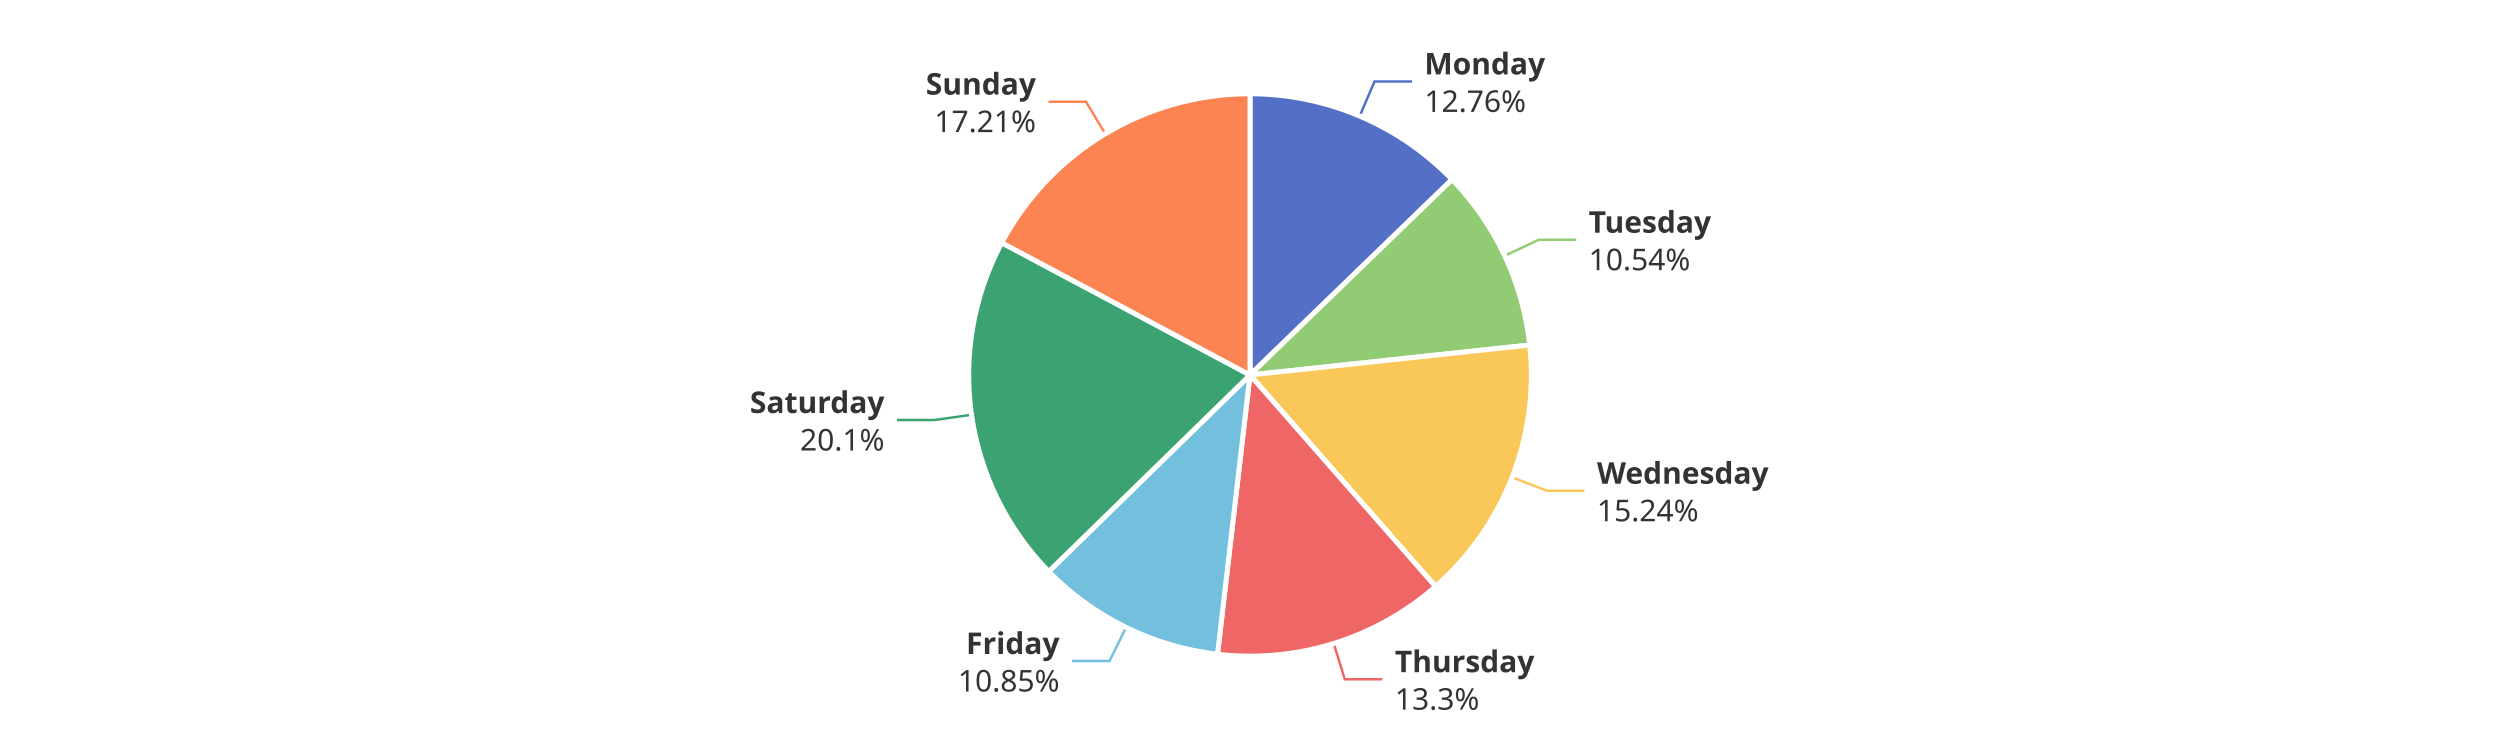
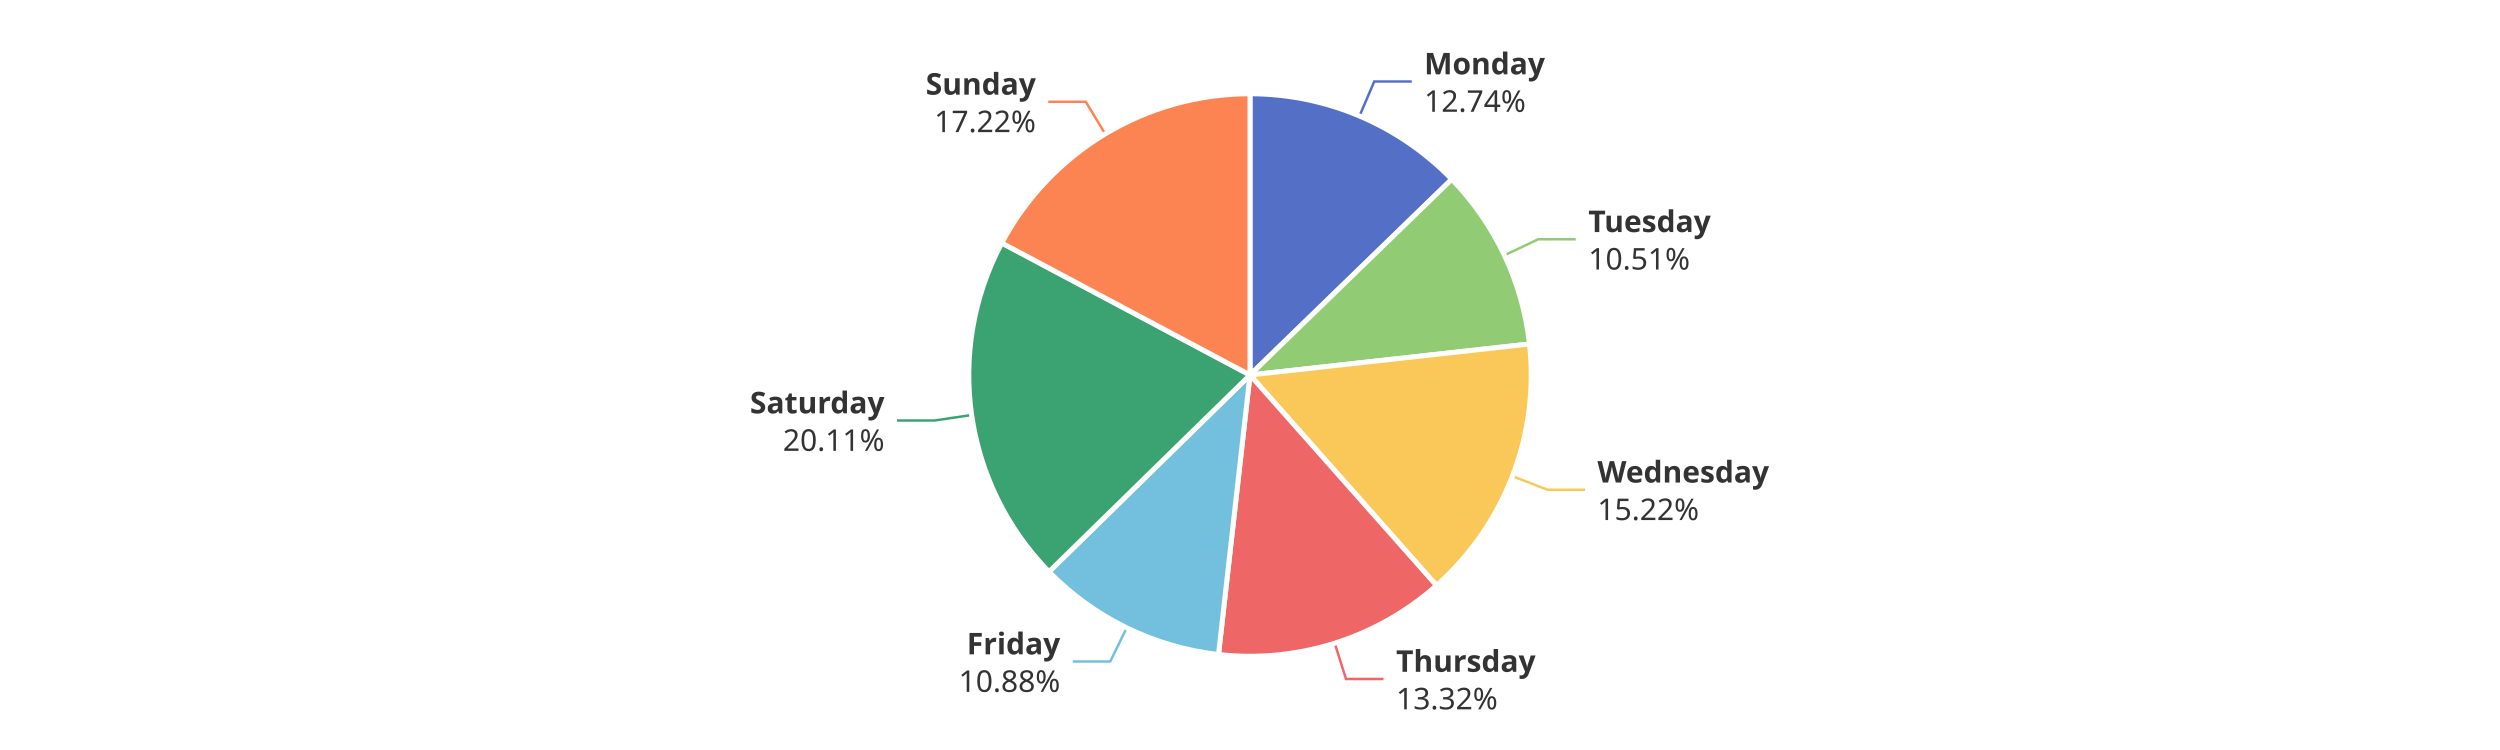
<svg xmlns="http://www.w3.org/2000/svg" width="1000" height="300" version="1.1" baseProfile="full" viewBox="0 0 1000 300">
  <rect width="1000" height="300" x="0" y="0" id="0" fill="#ffffff" />
-   <polyline points="543.9 46.4 549.8 32.6 564.8 32.6" fill="none" stroke="#5470c6" />
-   <polyline points="601.9 102.3 615.5 95.9 630.5 95.9" fill="none" stroke="#91cc75" />
-   <polyline points="604.8 190.9 618.8 196.3 633.8 196.3" fill="none" stroke="#fac858" />
-   <polyline points="533.5 257.4 537.9 271.7 552.9 271.7" fill="none" stroke="#ee6666" />
-   <polyline points="450.4 251 443.8 264.4 428.8 264.4" fill="none" stroke="#73c0de" />
-   <polyline points="388.6 165.9 373.8 168 358.8 168" fill="none" stroke="#3ba272" />
-   <polyline points="442.1 53.5 434.4 40.7 419.4 40.7" fill="none" stroke="#fc8452" />
-   <path d="M500 37.5A112.5 112.5 0 0 1 580.8 71.8L500 150Z" fill="#5470c6" stroke="#fff" stroke-width="2" stroke-linejoin="round" />
-   <path d="M580.8 71.8A112.5 112.5 0 0 1 611.9 138L500 150Z" fill="#91cc75" stroke="#fff" stroke-width="2" stroke-linejoin="round" />
-   <path d="M611.9 138A112.5 112.5 0 0 1 574.2 234.6L500 150Z" fill="#fac858" stroke="#fff" stroke-width="2" stroke-linejoin="round" />
-   <path d="M574.2 234.6A112.5 112.5 0 0 1 487 261.7L500 150Z" fill="#ee6666" stroke="#fff" stroke-width="2" stroke-linejoin="round" />
-   <path d="M487 261.7A112.5 112.5 0 0 1 419.5 228.6L500 150Z" fill="#73c0de" stroke="#fff" stroke-width="2" stroke-linejoin="round" />
-   <path d="M419.5 228.6A112.5 112.5 0 0 1 400.7 97.1L500 150Z" fill="#3ba272" stroke="#fff" stroke-width="2" stroke-linejoin="round" />
-   <path d="M400.7 97.1A112.5 112.5 0 0 1 500 37.5L500 150Z" fill="#fc8452" stroke="#fff" stroke-width="2" stroke-linejoin="round" />
-   <path d="M0 -15l42.8 0l0 30l-42.8 0Z" transform="translate(569.7527 32.6078)" fill="none" />
-   <text dominant-baseline="central" text-anchor="start" style="font-size:12px;font-family:sans-serif;font-weight:bold;" y="-7.5" transform="translate(569.7527 32.6078)" fill="#333" stroke="rgb(255,255,255)" stroke-width="2" paint-order="stroke" stroke-miterlimit="2">Monday</text>
-   <text dominant-baseline="central" text-anchor="start" style="font-size:12px;font-family:sans-serif;" y="7.5" transform="translate(569.7527 32.6078)" fill="#333" stroke="rgb(255,255,255)" stroke-width="2" paint-order="stroke" stroke-miterlimit="2">12.76%</text>
-   <path d="M0 -15l46.2 0l0 30l-46.2 0Z" transform="translate(635.4676 95.9307)" fill="none" />
-   <text dominant-baseline="central" text-anchor="start" style="font-size:12px;font-family:sans-serif;font-weight:bold;" y="-7.5" transform="translate(635.4676 95.9307)" fill="#333" stroke="rgb(255,255,255)" stroke-width="2" paint-order="stroke" stroke-miterlimit="2">Tuesday</text>
-   <text dominant-baseline="central" text-anchor="start" style="font-size:12px;font-family:sans-serif;" y="7.5" transform="translate(635.4676 95.9307)" fill="#333" stroke="rgb(255,255,255)" stroke-width="2" paint-order="stroke" stroke-miterlimit="2">10.54%</text>
-   <path d="M0 -15l63.6 0l0 30l-63.6 0Z" transform="translate(638.7809 196.3394)" fill="none" />
-   <text dominant-baseline="central" text-anchor="start" style="font-size:12px;font-family:sans-serif;font-weight:bold;" y="-7.5" transform="translate(638.7809 196.3394)" fill="#333" stroke="rgb(255,255,255)" stroke-width="2" paint-order="stroke" stroke-miterlimit="2">Wednesday</text>
-   <text dominant-baseline="central" text-anchor="start" style="font-size:12px;font-family:sans-serif;" y="7.5" transform="translate(638.7809 196.3394)" fill="#333" stroke="rgb(255,255,255)" stroke-width="2" paint-order="stroke" stroke-miterlimit="2">15.24%</text>
-   <path d="M0 -15l50.2 0l0 30l-50.2 0Z" transform="translate(557.9493 271.7214)" fill="none" />
-   <text dominant-baseline="central" text-anchor="start" style="font-size:12px;font-family:sans-serif;font-weight:bold;" y="-7.5" transform="translate(557.9493 271.7214)" fill="#333" stroke="rgb(255,255,255)" stroke-width="2" paint-order="stroke" stroke-miterlimit="2">Thursday</text>
-   <text dominant-baseline="central" text-anchor="start" style="font-size:12px;font-family:sans-serif;" y="7.5" transform="translate(557.9493 271.7214)" fill="#333" stroke="rgb(255,255,255)" stroke-width="2" paint-order="stroke" stroke-miterlimit="2">13.3%</text>
-   <path d="M-40.9 -15l40.9 0l0 30l-40.9 0Z" transform="translate(423.7999 264.4456)" fill="none" />
-   <text dominant-baseline="central" text-anchor="end" style="font-size:12px;font-family:sans-serif;font-weight:bold;" y="-7.5" transform="translate(423.7999 264.4456)" fill="#333" stroke="rgb(255,255,255)" stroke-width="2" paint-order="stroke" stroke-miterlimit="2">Friday</text>
-   <text dominant-baseline="central" text-anchor="end" style="font-size:12px;font-family:sans-serif;" y="7.5" transform="translate(423.7999 264.4456)" fill="#333" stroke="rgb(255,255,255)" stroke-width="2" paint-order="stroke" stroke-miterlimit="2">10.85%</text>
-   <path d="M-48.2 -15l48.2 0l0 30l-48.2 0Z" transform="translate(353.7833 168.0442)" fill="none" />
-   <text dominant-baseline="central" text-anchor="end" style="font-size:12px;font-family:sans-serif;font-weight:bold;" y="-7.5" transform="translate(353.7833 168.0442)" fill="#333" stroke="rgb(255,255,255)" stroke-width="2" paint-order="stroke" stroke-miterlimit="2">Saturday</text>
-   <text dominant-baseline="central" text-anchor="end" style="font-size:12px;font-family:sans-serif;" y="7.5" transform="translate(353.7833 168.0442)" fill="#333" stroke="rgb(255,255,255)" stroke-width="2" paint-order="stroke" stroke-miterlimit="2">20.1%</text>
-   <path d="M-40.9 -15l40.9 0l0 30l-40.9 0Z" transform="translate(414.3746 40.686)" fill="none" />
-   <text dominant-baseline="central" text-anchor="end" style="font-size:12px;font-family:sans-serif;font-weight:bold;" y="-7.5" transform="translate(414.3746 40.686)" fill="#333" stroke="rgb(255,255,255)" stroke-width="2" paint-order="stroke" stroke-miterlimit="2">Sunday</text>
-   <text dominant-baseline="central" text-anchor="end" style="font-size:12px;font-family:sans-serif;" y="7.5" transform="translate(414.3746 40.686)" fill="#333" stroke="rgb(255,255,255)" stroke-width="2" paint-order="stroke" stroke-miterlimit="2">17.21%</text>
+   <polyline points="543.8 46.4 549.7 32.6 564.7 32.6" fill="none" stroke="#5470c6" />
+   <polyline points="601.8 102.1 615.3 95.7 630.3 95.7" fill="none" stroke="#91cc75" />
+   <polyline points="605 190.5 619 195.9 634 195.9" fill="none" stroke="#fac858" />
+   <polyline points="533.9 257.3 538.4 271.6 553.4 271.6" fill="none" stroke="#ee6666" />
+   <polyline points="450.7 251.1 444.1 264.6 429.1 264.6" fill="none" stroke="#73c0de" />
+   <polyline points="388.6 166 373.8 168.2 358.8 168.2" fill="none" stroke="#3ba272" />
+   <polyline points="442.1 53.6 434.3 40.7 419.3 40.7" fill="none" stroke="#fc8452" />
+   <path d="M500 37.5A112.5 112.5 0 0 1 580.7 71.7L500 150Z" fill="#5470c6" stroke="#fff" stroke-width="2" stroke-linejoin="round" />
+   <path d="M580.7 71.7A112.5 112.5 0 0 1 611.8 137.6L500 150Z" fill="#91cc75" stroke="#fff" stroke-width="2" stroke-linejoin="round" />
+   <path d="M611.8 137.6A112.5 112.5 0 0 1 574.6 234.2L500 150Z" fill="#fac858" stroke="#fff" stroke-width="2" stroke-linejoin="round" />
+   <path d="M574.6 234.2A112.5 112.5 0 0 1 487.4 261.8L500 150Z" fill="#ee6666" stroke="#fff" stroke-width="2" stroke-linejoin="round" />
+   <path d="M487.4 261.8A112.5 112.5 0 0 1 419.6 228.7L500 150Z" fill="#73c0de" stroke="#fff" stroke-width="2" stroke-linejoin="round" />
+   <path d="M419.6 228.7A112.5 112.5 0 0 1 400.7 97.2L500 150Z" fill="#3ba272" stroke="#fff" stroke-width="2" stroke-linejoin="round" />
+   <path d="M400.7 97.2A112.5 112.5 0 0 1 500 37.5L500 150Z" fill="#fc8452" stroke="#fff" stroke-width="2" stroke-linejoin="round" />
+   <path d="M0 -15l42.8 0l0 30l-42.8 0Z" transform="translate(569.6742 32.5746)" fill="none" />
+   <text dominant-baseline="central" text-anchor="start" style="font-size:12px;font-family:sans-serif;font-weight:bold;" y="-7.5" transform="translate(569.6742 32.5746)" fill="#333" stroke="rgb(255,255,255)" stroke-width="2" paint-order="stroke" stroke-miterlimit="2">Monday</text>
+   <text dominant-baseline="central" text-anchor="start" style="font-size:12px;font-family:sans-serif;" y="7.5" transform="translate(569.6742 32.5746)" fill="#333" stroke="rgb(255,255,255)" stroke-width="2" paint-order="stroke" stroke-miterlimit="2">12.74%</text>
+   <path d="M0 -15l46.2 0l0 30l-46.2 0Z" transform="translate(635.3422 95.6639)" fill="none" />
+   <text dominant-baseline="central" text-anchor="start" style="font-size:12px;font-family:sans-serif;font-weight:bold;" y="-7.5" transform="translate(635.3422 95.6639)" fill="#333" stroke="rgb(255,255,255)" stroke-width="2" paint-order="stroke" stroke-miterlimit="2">Tuesday</text>
+   <text dominant-baseline="central" text-anchor="start" style="font-size:12px;font-family:sans-serif;" y="7.5" transform="translate(635.3422 95.6639)" fill="#333" stroke="rgb(255,255,255)" stroke-width="2" paint-order="stroke" stroke-miterlimit="2">10.51%</text>
+   <path d="M0 -15l63.6 0l0 30l-63.6 0Z" transform="translate(638.9637 195.8682)" fill="none" />
+   <text dominant-baseline="central" text-anchor="start" style="font-size:12px;font-family:sans-serif;font-weight:bold;" y="-7.5" transform="translate(638.9637 195.8682)" fill="#333" stroke="rgb(255,255,255)" stroke-width="2" paint-order="stroke" stroke-miterlimit="2">Wednesday</text>
+   <text dominant-baseline="central" text-anchor="start" style="font-size:12px;font-family:sans-serif;" y="7.5" transform="translate(638.9637 195.8682)" fill="#333" stroke="rgb(255,255,255)" stroke-width="2" paint-order="stroke" stroke-miterlimit="2">15.22%</text>
+   <path d="M0 -15l50.2 0l0 30l-50.2 0Z" transform="translate(558.4424 271.5666)" fill="none" />
+   <text dominant-baseline="central" text-anchor="start" style="font-size:12px;font-family:sans-serif;font-weight:bold;" y="-7.5" transform="translate(558.4424 271.5666)" fill="#333" stroke="rgb(255,255,255)" stroke-width="2" paint-order="stroke" stroke-miterlimit="2">Thursday</text>
+   <text dominant-baseline="central" text-anchor="start" style="font-size:12px;font-family:sans-serif;" y="7.5" transform="translate(558.4424 271.5666)" fill="#333" stroke="rgb(255,255,255)" stroke-width="2" paint-order="stroke" stroke-miterlimit="2">13.32%</text>
+   <path d="M-40.9 -15l40.9 0l0 30l-40.9 0Z" transform="translate(424.0929 264.589)" fill="none" />
+   <text dominant-baseline="central" text-anchor="end" style="font-size:12px;font-family:sans-serif;font-weight:bold;" y="-7.5" transform="translate(424.0929 264.589)" fill="#333" stroke="rgb(255,255,255)" stroke-width="2" paint-order="stroke" stroke-miterlimit="2">Friday</text>
+   <text dominant-baseline="central" text-anchor="end" style="font-size:12px;font-family:sans-serif;" y="7.5" transform="translate(424.0929 264.589)" fill="#333" stroke="rgb(255,255,255)" stroke-width="2" paint-order="stroke" stroke-miterlimit="2">10.88%</text>
+   <path d="M-48.2 -15l48.2 0l0 30l-48.2 0Z" transform="translate(353.803 168.1812)" fill="none" />
+   <text dominant-baseline="central" text-anchor="end" style="font-size:12px;font-family:sans-serif;font-weight:bold;" y="-7.5" transform="translate(353.803 168.1812)" fill="#333" stroke="rgb(255,255,255)" stroke-width="2" paint-order="stroke" stroke-miterlimit="2">Saturday</text>
+   <text dominant-baseline="central" text-anchor="end" style="font-size:12px;font-family:sans-serif;" y="7.5" transform="translate(353.803 168.1812)" fill="#333" stroke="rgb(255,255,255)" stroke-width="2" paint-order="stroke" stroke-miterlimit="2">20.11%</text>
+   <path d="M-40.9 -15l40.9 0l0 30l-40.9 0Z" transform="translate(414.3462 40.703)" fill="none" />
+   <text dominant-baseline="central" text-anchor="end" style="font-size:12px;font-family:sans-serif;font-weight:bold;" y="-7.5" transform="translate(414.3462 40.703)" fill="#333" stroke="rgb(255,255,255)" stroke-width="2" paint-order="stroke" stroke-miterlimit="2">Sunday</text>
+   <text dominant-baseline="central" text-anchor="end" style="font-size:12px;font-family:sans-serif;" y="7.5" transform="translate(414.3462 40.703)" fill="#333" stroke="rgb(255,255,255)" stroke-width="2" paint-order="stroke" stroke-miterlimit="2">17.22%</text>
</svg>
